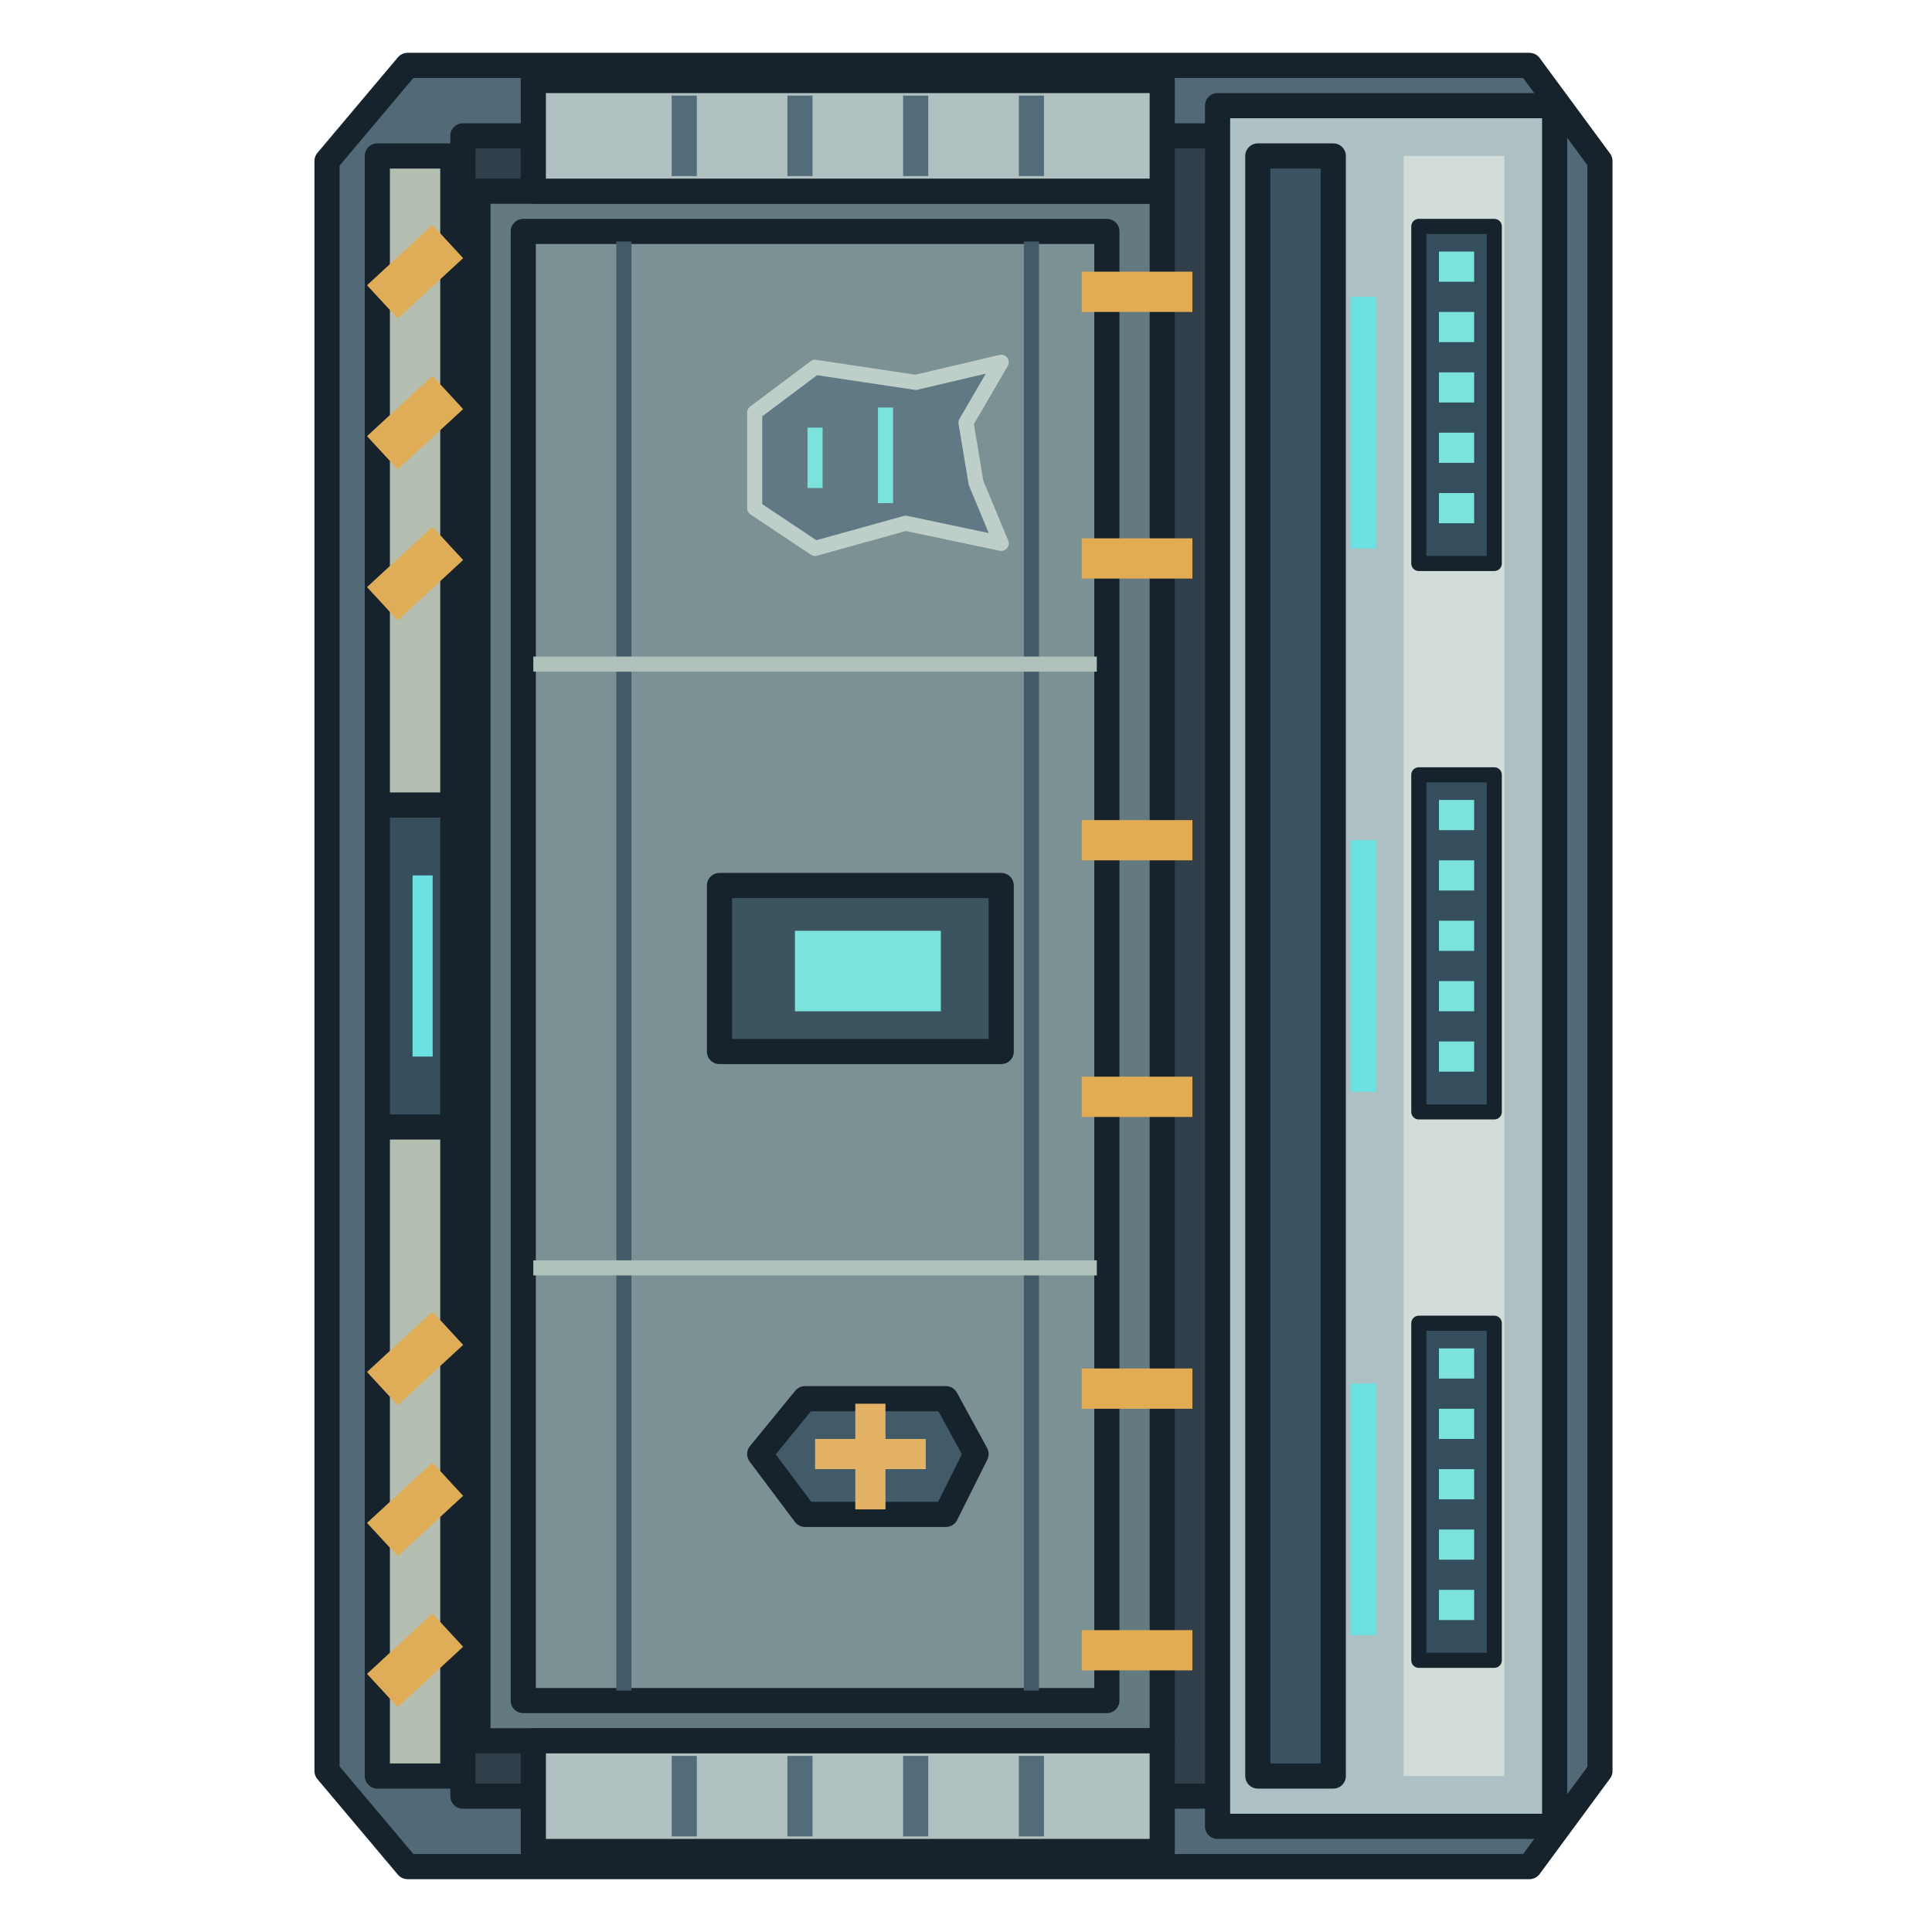
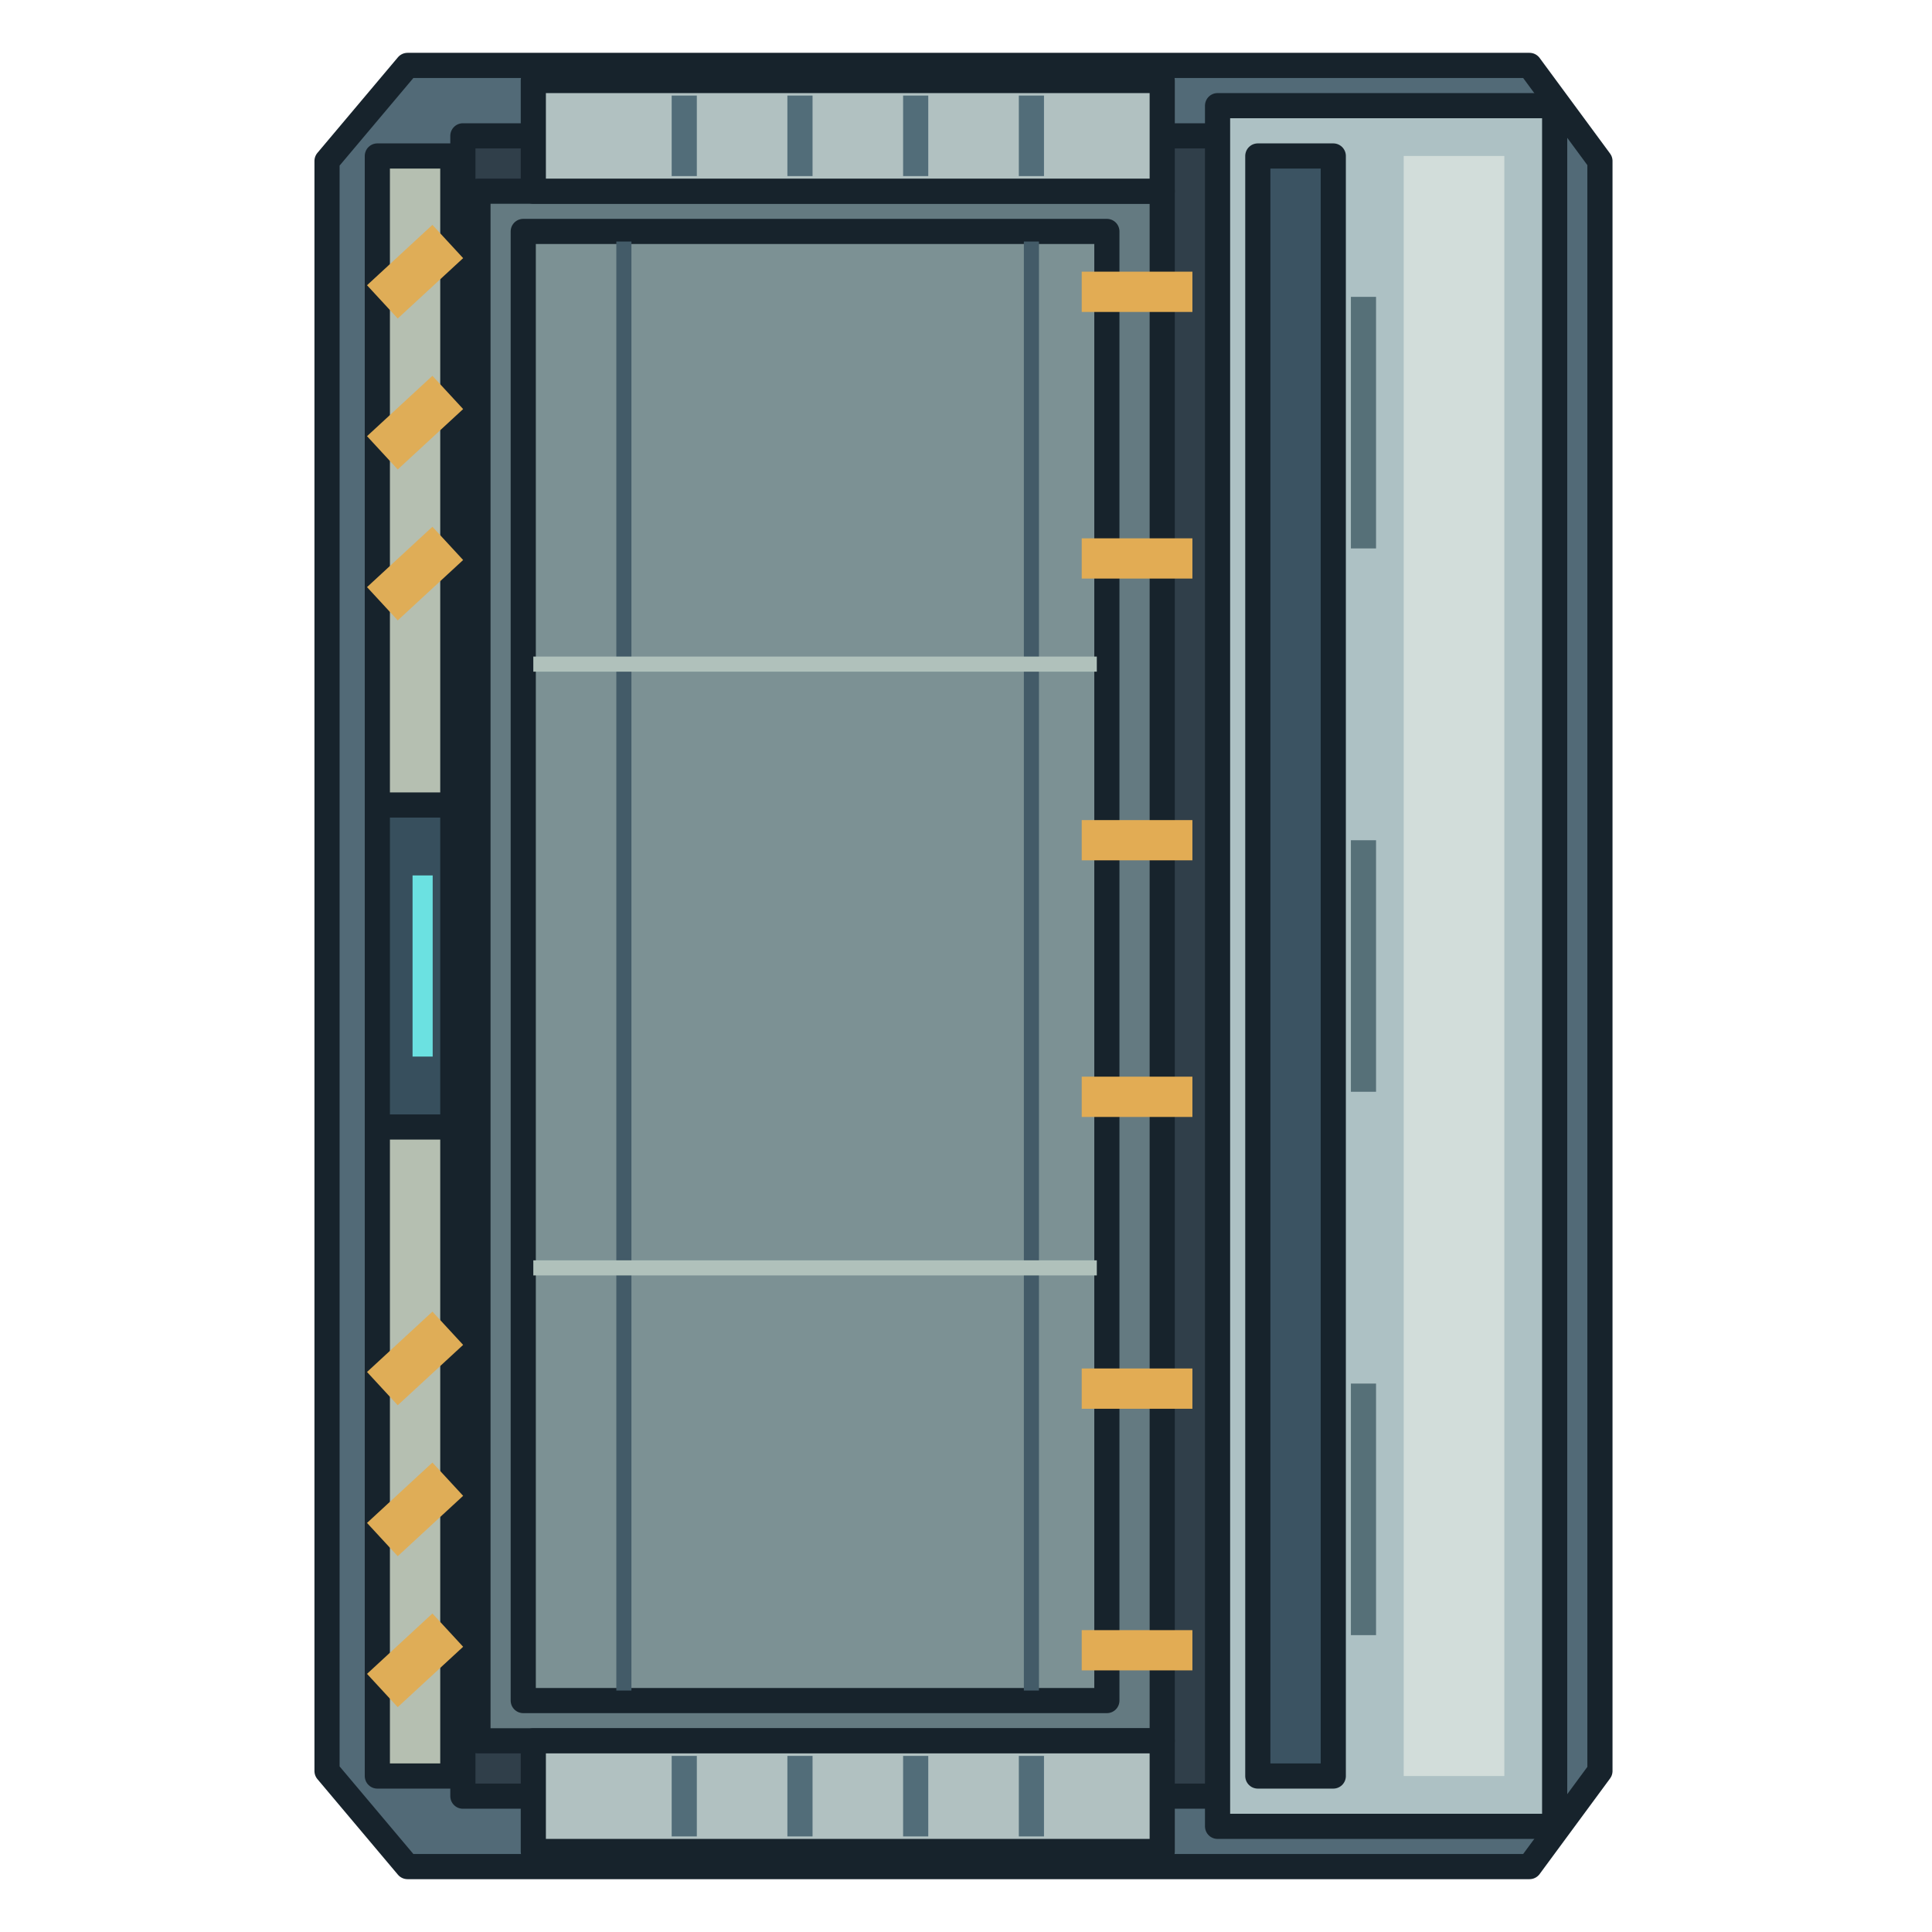
<svg xmlns="http://www.w3.org/2000/svg" width="384" height="384" viewBox="0 0 384 384">
  <g transform="rotate(90 192 192)">
    <g stroke="#17232c" stroke-width="5" stroke-linejoin="round">
      <path d="M13 80 32 66H352L371 80V303L352 319H32L13 303Z" fill="#526a77" />
      <path d="M27 103H357V292H27Z" fill="#303f4a" />
      <path d="M38 153H346V289H38Z" fill="#647a81" />
      <path d="M46 164H338V280H46Z" fill="#7c9194" />
      <path d="M48 179H336 M48 260H336" stroke="#435b68" stroke-width="3" />
      <path d="M132 166V278 M252 166V278" stroke="#b0c1bb" stroke-width="3" />
      <path d="M21 75H363V142H21Z" fill="#adc1c4" />
      <path d="M31 85H353V105H31Z" fill="#d2ddda" stroke="none" />
      <path d="M31 119H353V134H31Z" fill="#3b5362" />
-       <path d="M59 113H109 M167 113H217 M275 113H325" stroke="#6be1e1" stroke-width="5" />
+       <path d="M59 113H109 M167 113H217 M275 113H325" stroke="#567078" stroke-width="5" />
      <path d="M58 147V169 M111 147V169 M167 147V169 M218 147V169 M276 147V169 M328 147V169" stroke="#e2ac54" stroke-width="8" />
      <path d="M16 153H38V278H16Z M346 153H368V278H346Z" fill="#b1c1c1" />
      <path d="M19 179H35 M19 202H35 M19 225H35 M19 248H35 M349 179H365 M349 202H365 M349 225H365 M349 248H365" stroke="#526d79" />
      <path d="M31 294H353V309H31Z" fill="#b5bfb1" />
      <path d="m48 295 12 13 m18-13 12 13 m18-13 12 13 m144-13 12 13 m18-13 12 13 m18-13 12 13" stroke="#dfad57" stroke-width="9" />
      <path d="M160 294H224V309H160Z" fill="#374f5d" />
      <path d="M174 300H210" stroke="#6be1e1" stroke-width="4" />
-       <path d="M76 202 72 185 84 192 96 190 108 185 104 204 109 222 101 234H82L73 222Z" fill="#607985" stroke="#bdcfc8" stroke-width="3" />
-       <path d="M81 208H100 M85 222H97" stroke="#7be3dc" stroke-width="3" />
-       <path d="M176 202 176 185H209V241H176Z" fill="#3c5360" />
-       <path d="M185 197H201V226H185Z" fill="#7be3dc" stroke="none" />
-       <path d="M278 196 289 190 301 196V224L289 233 278 224Z" fill="#415b68" />
-       <path d="M289 200V222 M279 211H300" stroke="#e3b264" stroke-width="6" />
-       <path d="M45 87H112V102H45Z M154 87H221V102H154Z M263 87H330V102H263Z" fill="#344e5d" stroke-width="3" />
-       <path d="M53 91V98 M65 91V98 M77 91V98 M89 91V98 M101 91V98 M162 91V98 M174 91V98 M186 91V98 M198 91V98 M210 91V98 M271 91V98 M283 91V98 M295 91V98 M307 91V98 M319 91V98" stroke="#7be3dc" stroke-width="6" />
    </g>
  </g>
</svg>
